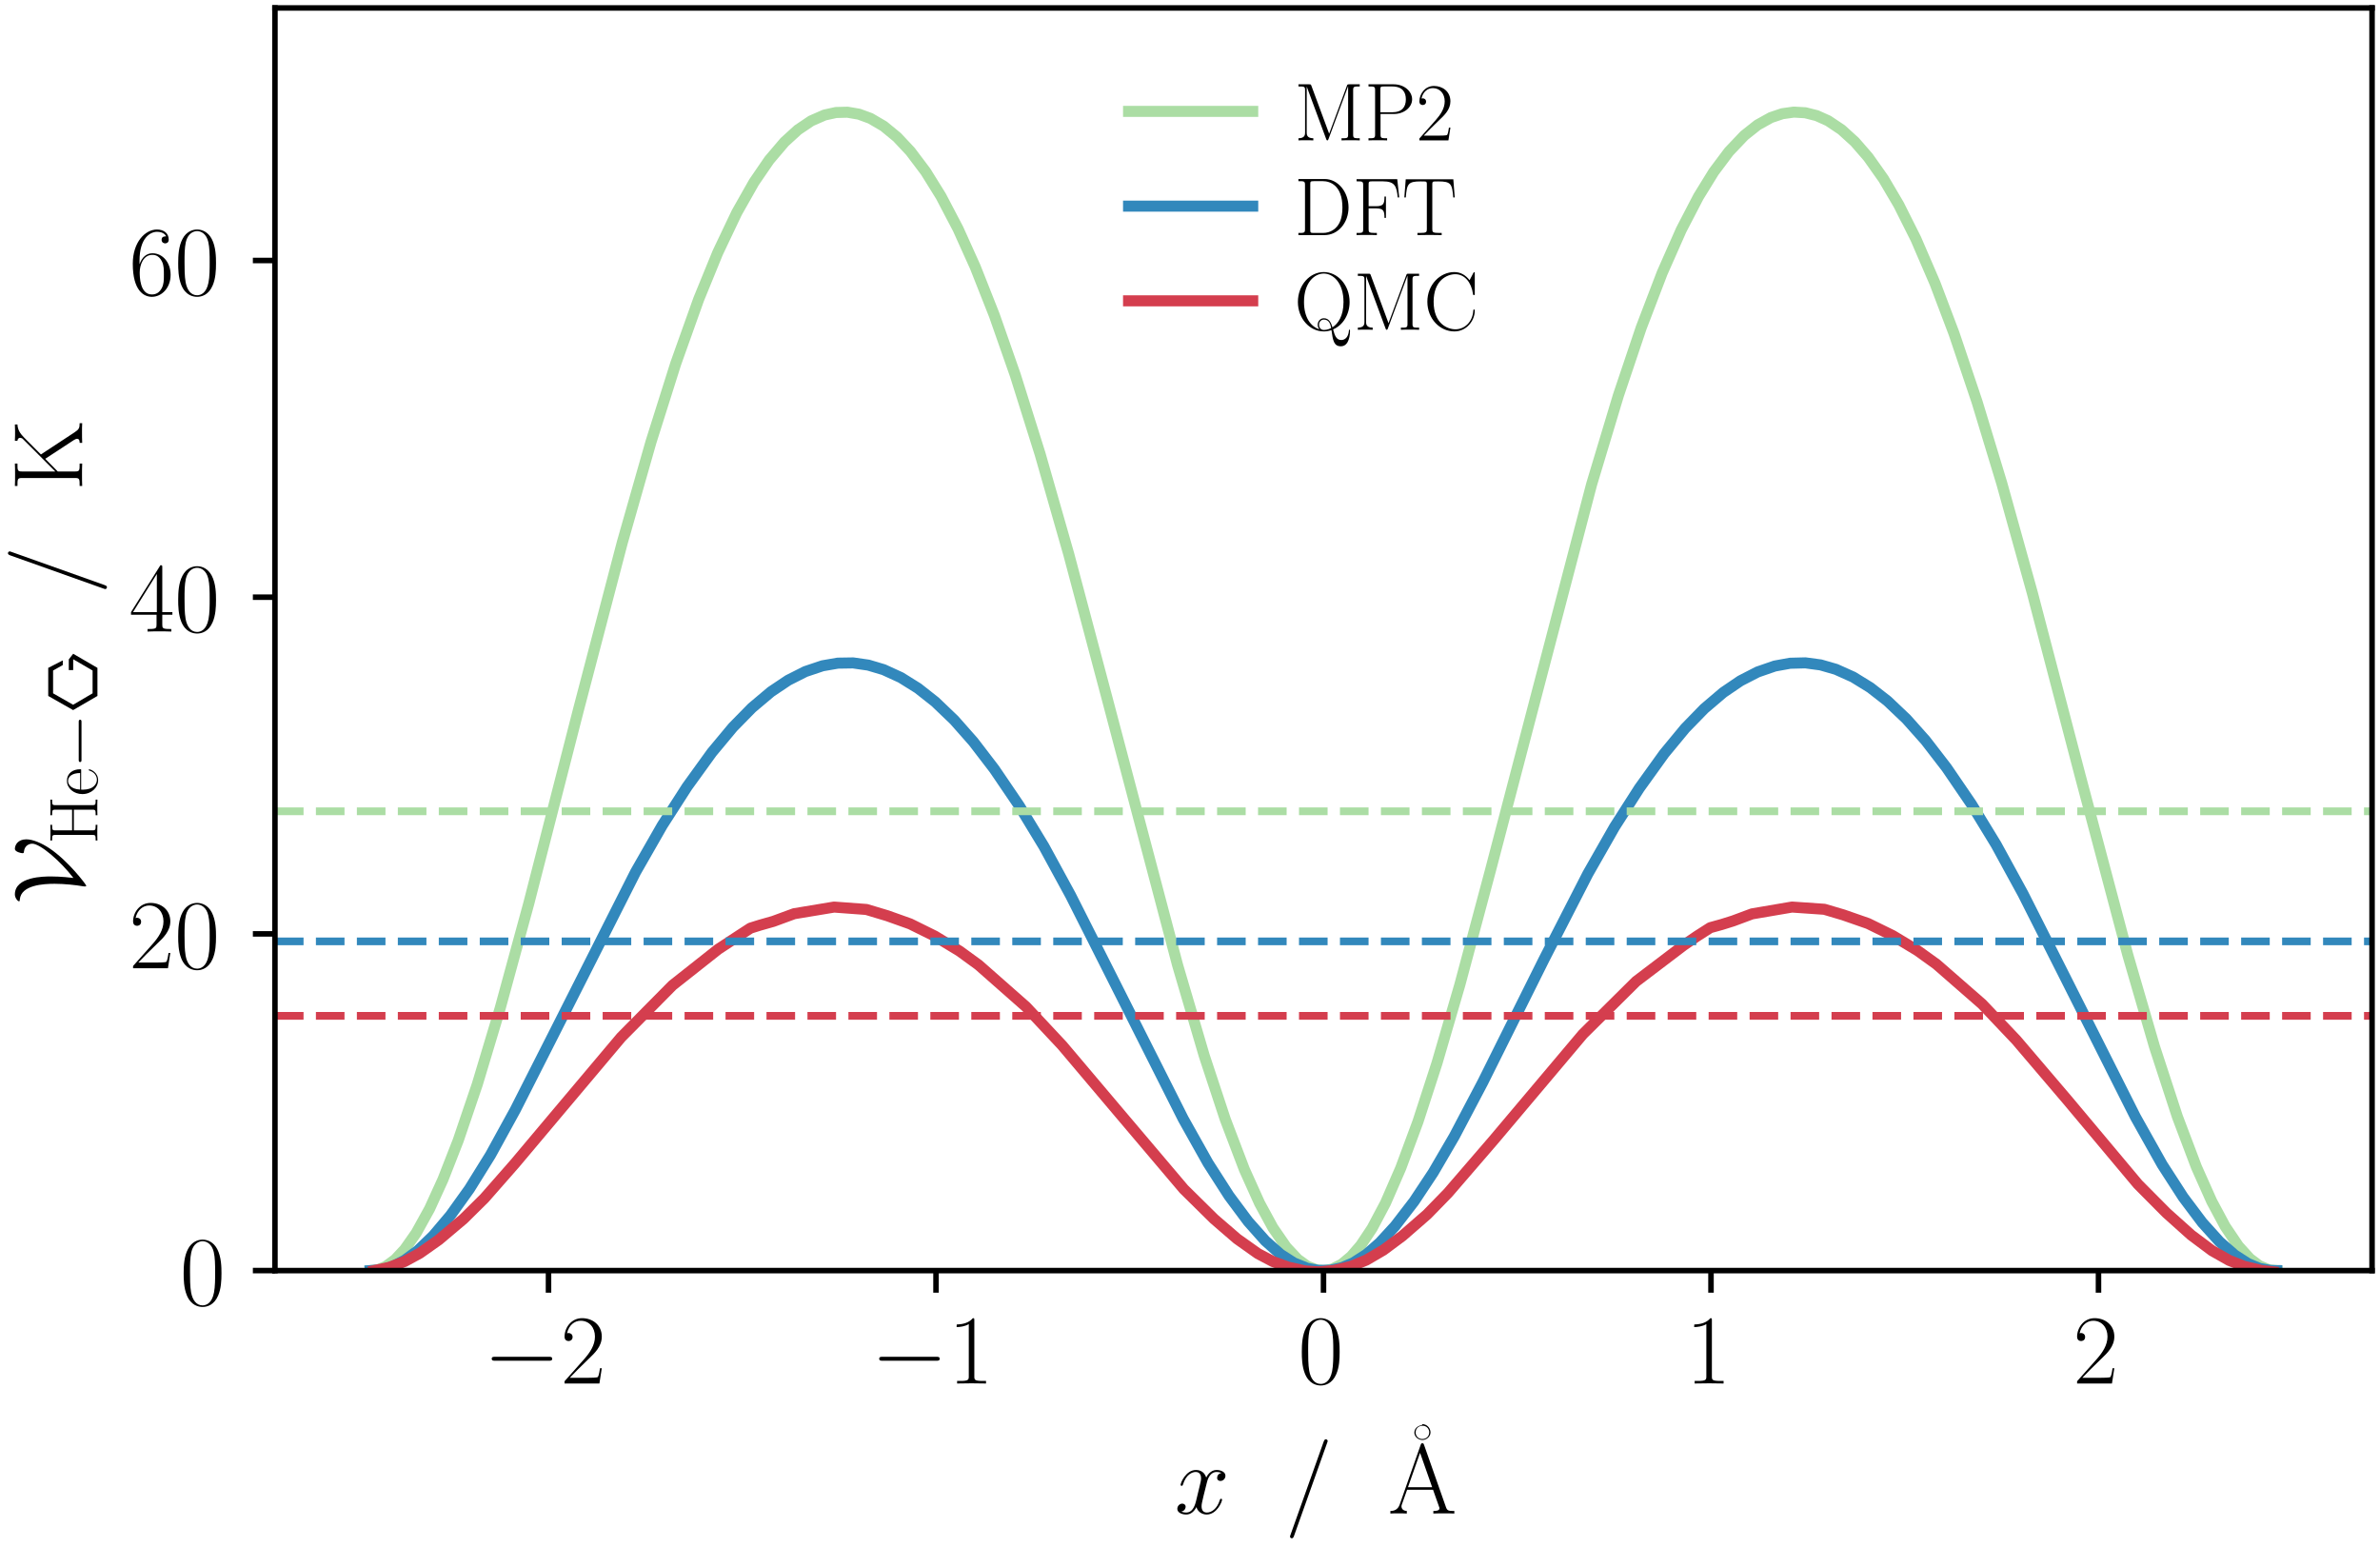
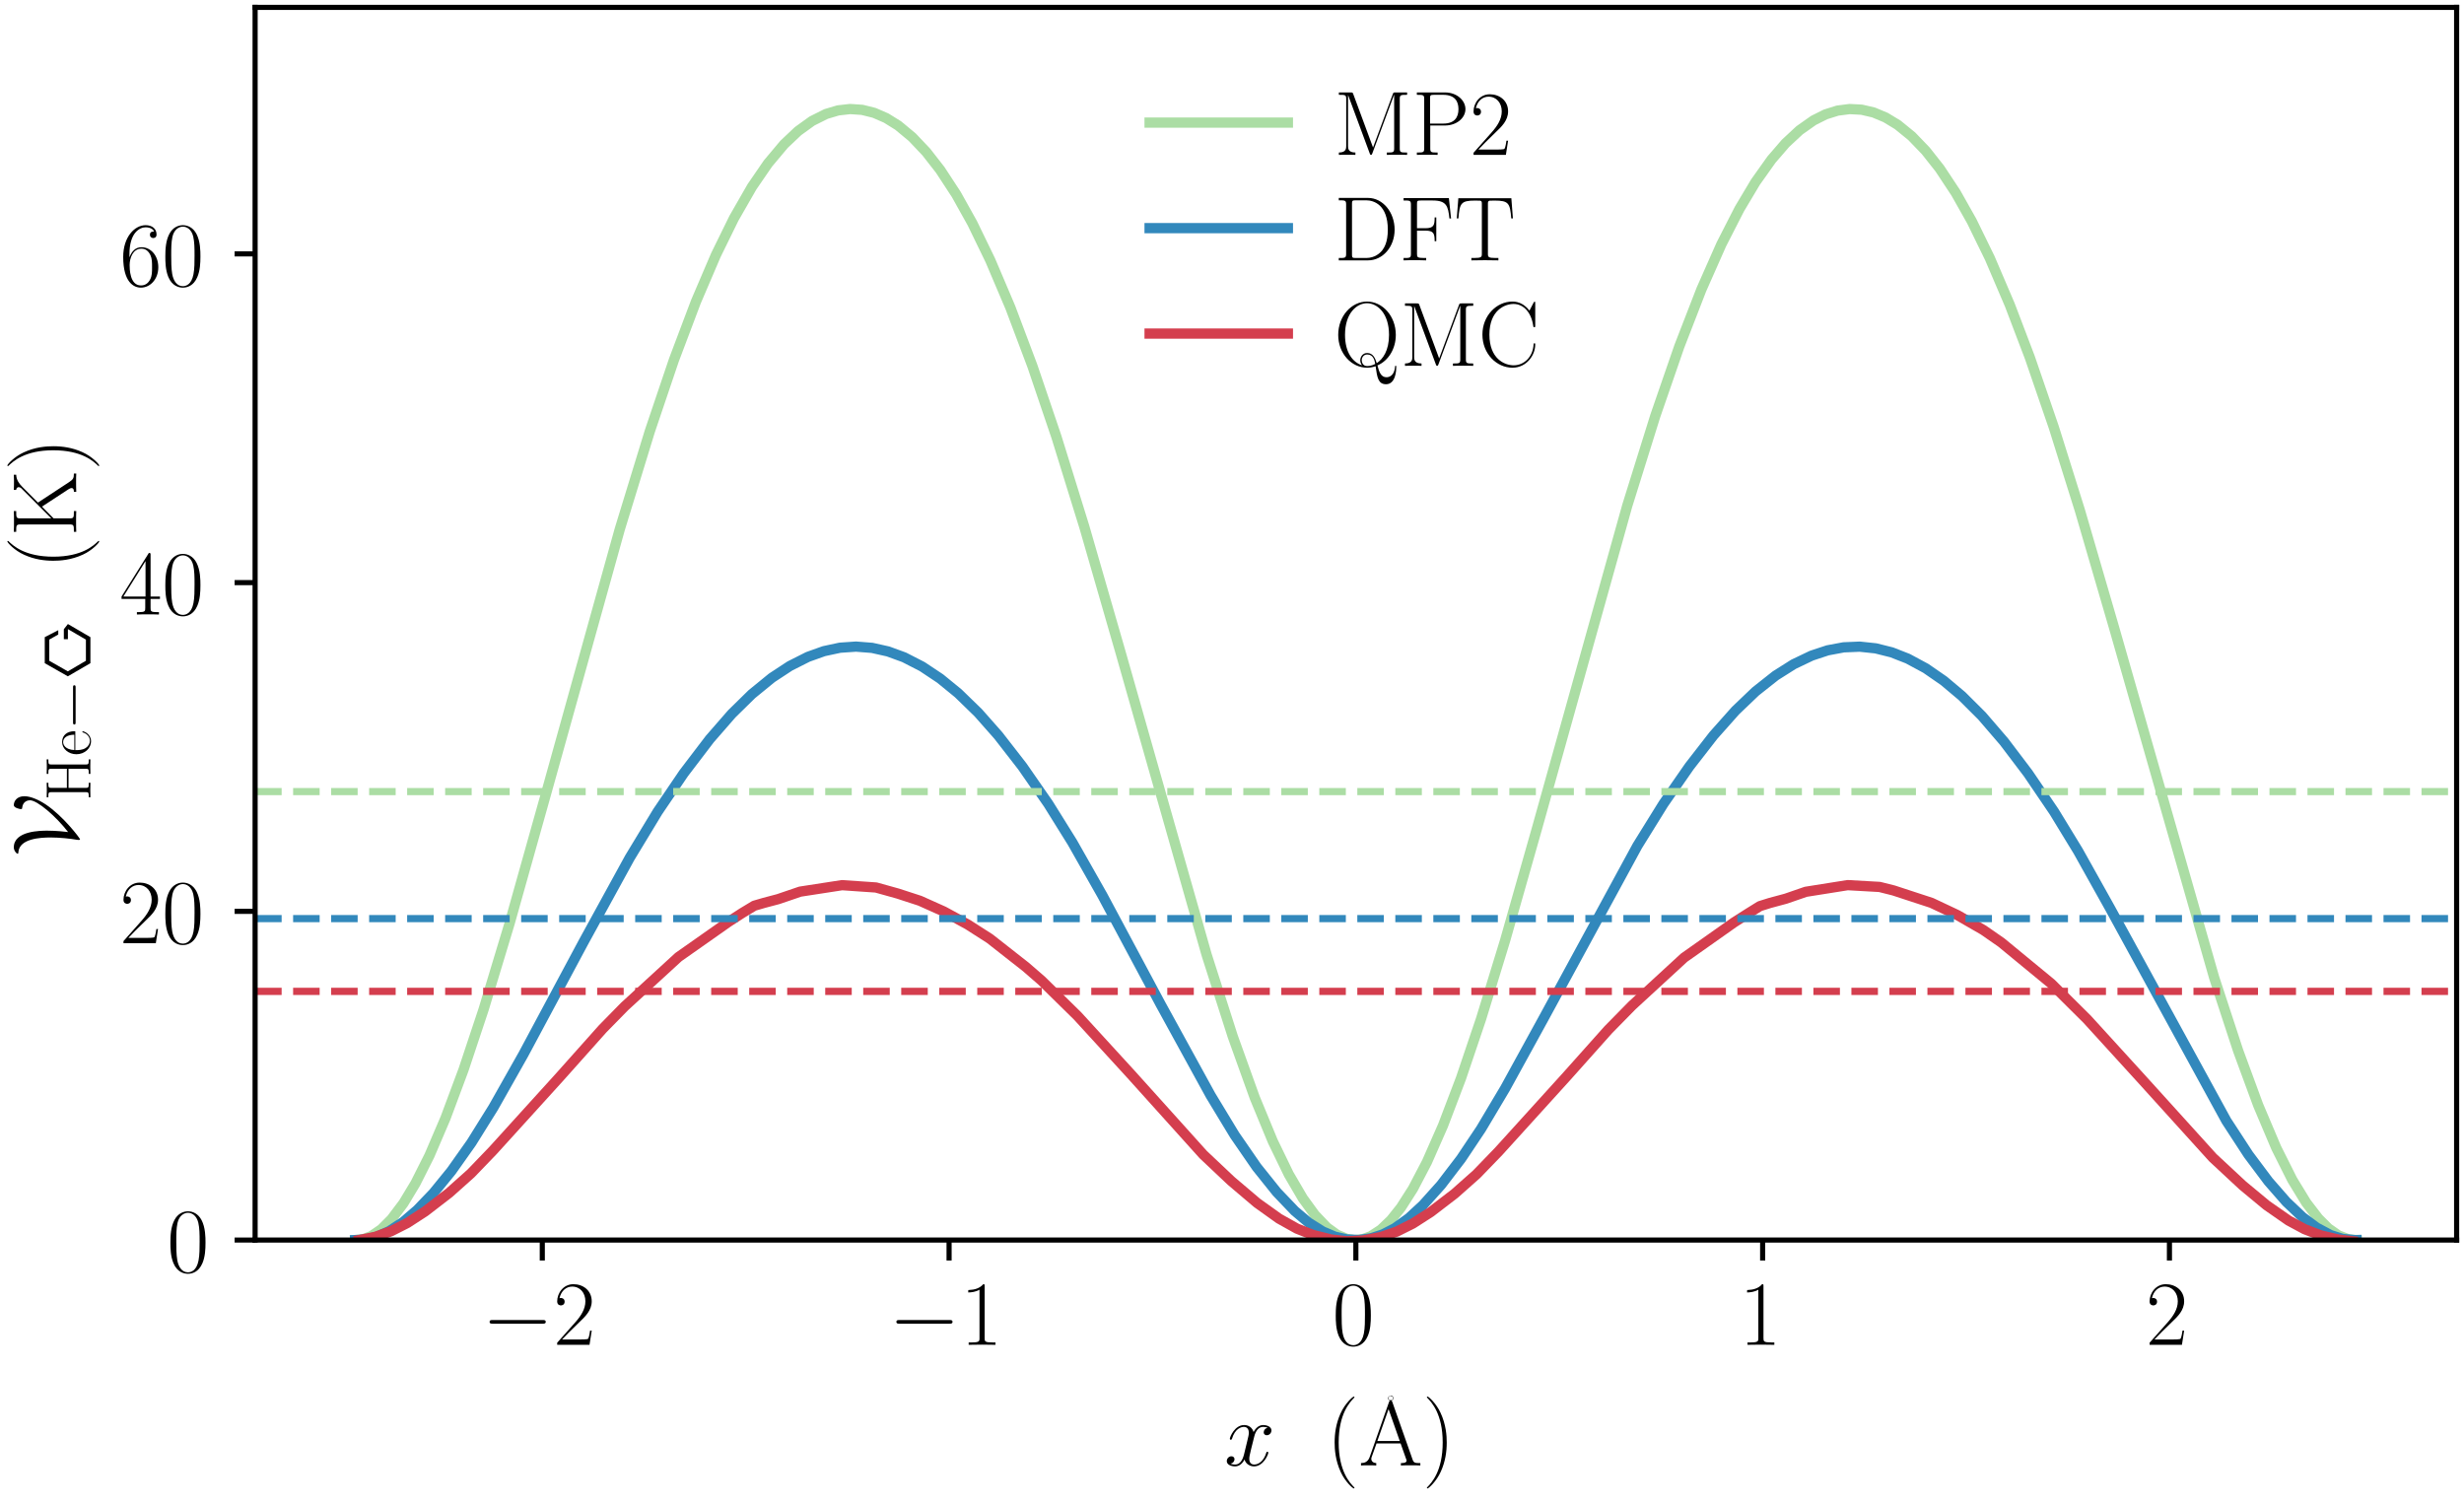
- <svg xmlns="http://www.w3.org/2000/svg" xmlns:xlink="http://www.w3.org/1999/xlink" height="140.044pt" version="1.1" viewBox="0 0 215.559 140.044" width="215.559pt">
+ <svg xmlns="http://www.w3.org/2000/svg" xmlns:xlink="http://www.w3.org/1999/xlink" height="146.908pt" version="1.1" viewBox="0 0 240.52 146.908" width="240.52pt">
  <defs>
    <style type="text/css">*{stroke-linecap:butt;stroke-linejoin:round;}</style>
  </defs>
  <g id="figure_1">
    <g id="patch_1">
-       <path d="M 0 140.044  L 215.559 140.044  L 215.559 0  L 0 0  z " style="fill:none;" />
+       <path d="M 0 146.908  L 240.52 146.908  L 240.52 0  L 0 0  z " style="fill:none;" />
    </g>
    <g id="axes_1">
      <g id="patch_2">
-         <path d="M 24.902 115.079  L 214.839 115.079  L 214.839 0.72  L 24.902 0.72  z " style="fill:none;" />
+         <path d="M 24.902 121.046  L 239.8 121.046  L 239.8 0.72  L 24.902 0.72  z " style="fill:none;" />
      </g>
      <g id="matplotlib.axis_1">
        <g id="xtick_1">
          <g id="line2d_1">
            <defs>
-               <path d="M 0 0  L 0 2  " id="mc1e1f0e7eb" style="stroke:#000000;stroke-width:0.5;" />
-             </defs>
-             <g>
-               <use style="stroke:#000000;stroke-width:0.5;" x="49.679" xlink:href="#mc1e1f0e7eb" y="115.079" />
+               <path d="M 0 0  L 0 2  " id="m99d2ed415c" style="stroke:#000000;stroke-width:0.5;" />
+             </defs>
+             <g>
+               <use style="stroke:#000000;stroke-width:0.5;" x="52.935" xlink:href="#m99d2ed415c" y="121.046" />
            </g>
          </g>
          <g id="text_1">
-             <g transform="translate(43.79168 125.3054)scale(0.09 -0.09)">
+             <g transform="translate(47.04785 131.2731)scale(0.09 -0.09)">
              <defs>
                <path d="M 65.906 23  C 67.594 23 69.406 23 69.406 25  C 69.406 27 67.594 27 65.906 27  L 11.797 27  C 10.094 27 8.297 27 8.297 25  C 8.297 23 10.094 23 11.797 23  z " id="CMSY10-0" />
                <path d="M 41.703 15.469  L 39.906 15.469  C 38.906 8.391 38.094 7.188 37.703 6.594  C 37.203 5.797 30 5.797 28.594 5.797  L 9.406 5.797  C 13 9.688 20 16.766 28.5 24.938  C 34.594 30.719 41.703 37.5 41.703 47.391  C 41.703 59.188 32.297 66 21.797 66  C 10.797 66 4.094 56.297 4.094 47.297  C 4.094 43.391 7 42.891 8.203 42.891  C 9.203 42.891 12.203 43.484 12.203 46.984  C 12.203 50.094 9.594 51 8.203 51  C 7.594 51 7 50.891 6.594 50.688  C 8.5 59.188 14.297 63.391 20.406 63.391  C 29.094 63.391 34.797 56.5 34.797 47.391  C 34.797 38.703 29.703 31.219 24 24.734  L 4.094 2.297  L 4.094 0  L 39.297 0  z " id="CMR17-50" />
              </defs>
              <use transform="scale(0.996264)" xlink:href="#CMSY10-0" />
              <use transform="translate(77.48747 0)scale(0.996264)" xlink:href="#CMR17-50" />
            </g>
          </g>
        </g>
        <g id="xtick_2">
          <g id="line2d_2">
            <g>
-               <use style="stroke:#000000;stroke-width:0.5;" x="84.775" xlink:href="#mc1e1f0e7eb" y="115.079" />
+               <use style="stroke:#000000;stroke-width:0.5;" x="92.643" xlink:href="#m99d2ed415c" y="121.046" />
            </g>
          </g>
          <g id="text_2">
-             <g transform="translate(78.88732 125.3054)scale(0.09 -0.09)">
+             <g transform="translate(86.75564 131.2731)scale(0.09 -0.09)">
              <defs>
                <path d="M 26.594 63.797  C 26.594 65.891 26.5 66 25.094 66  C 21.203 61.359 15.297 59.891 9.703 59.688  C 9.406 59.688 8.906 59.688 8.797 59.5  C 8.703 59.297 8.703 59.094 8.703 57  C 11.797 57 17 57.594 21 59.984  L 21 7.297  C 21 3.797 20.797 2.594 12.203 2.594  L 9.203 2.594  L 9.203 0  C 14 0.094 19 0.188 23.797 0.188  C 28.594 0.188 33.594 0.094 38.406 0  L 38.406 2.594  L 35.406 2.594  C 26.797 2.594 26.594 3.688 26.594 7.297  z " id="CMR17-49" />
              </defs>
              <use transform="scale(0.996264)" xlink:href="#CMSY10-0" />
              <use transform="translate(77.48747 0)scale(0.996264)" xlink:href="#CMR17-49" />
            </g>
          </g>
        </g>
        <g id="xtick_3">
          <g id="line2d_3">
            <g>
-               <use style="stroke:#000000;stroke-width:0.5;" x="119.871" xlink:href="#mc1e1f0e7eb" y="115.079" />
+               <use style="stroke:#000000;stroke-width:0.5;" x="132.351" xlink:href="#m99d2ed415c" y="121.046" />
            </g>
          </g>
          <g id="text_3">
-             <g transform="translate(117.5667 125.3054)scale(0.09 -0.09)">
+             <g transform="translate(130.0472 131.2731)scale(0.09 -0.09)">
              <defs>
                <path d="M 42 31.844  C 42 37.969 41.906 48.422 37.703 56.453  C 34 63.484 28.094 66 22.906 66  C 18.094 66 12 63.781 8.203 56.562  C 4.203 49.016 3.797 39.672 3.797 31.844  C 3.797 26.109 3.906 17.375 7 9.734  C 11.297 -0.609 19 -2 22.906 -2  C 27.5 -2 34.5 -0.109 38.594 9.438  C 41.594 16.375 42 24.5 42 31.844  z M 22.906 -0.406  C 16.5 -0.406 12.703 5.125 11.297 12.75  C 10.203 18.688 10.203 27.328 10.203 32.953  C 10.203 40.688 10.203 47.109 11.5 53.234  C 13.406 61.781 19 64.391 22.906 64.391  C 27 64.391 32.297 61.672 34.203 53.438  C 35.5 47.719 35.594 40.984 35.594 32.953  C 35.594 26.422 35.594 18.375 34.406 12.453  C 32.297 1.5 26.406 -0.406 22.906 -0.406  z " id="CMR17-48" />
              </defs>
              <use transform="scale(0.996264)" xlink:href="#CMR17-48" />
            </g>
          </g>
        </g>
        <g id="xtick_4">
          <g id="line2d_4">
            <g>
-               <use style="stroke:#000000;stroke-width:0.5;" x="154.966" xlink:href="#mc1e1f0e7eb" y="115.079" />
+               <use style="stroke:#000000;stroke-width:0.5;" x="172.059" xlink:href="#m99d2ed415c" y="121.046" />
            </g>
          </g>
          <g id="text_4">
-             <g transform="translate(152.6624 125.3054)scale(0.09 -0.09)">
+             <g transform="translate(169.755 131.2731)scale(0.09 -0.09)">
              <use transform="scale(0.996264)" xlink:href="#CMR17-49" />
            </g>
          </g>
        </g>
        <g id="xtick_5">
          <g id="line2d_5">
            <g>
-               <use style="stroke:#000000;stroke-width:0.5;" x="190.062" xlink:href="#mc1e1f0e7eb" y="115.079" />
+               <use style="stroke:#000000;stroke-width:0.5;" x="211.767" xlink:href="#m99d2ed415c" y="121.046" />
            </g>
          </g>
          <g id="text_5">
-             <g transform="translate(187.758 125.3054)scale(0.09 -0.09)">
+             <g transform="translate(209.4628 131.2731)scale(0.09 -0.09)">
              <use transform="scale(0.996264)" xlink:href="#CMR17-50" />
            </g>
          </g>
        </g>
        <g id="text_6">
-           <g transform="translate(106.3803 137.0822)scale(0.09 -0.09)">
+           <g transform="translate(119.5007 143.0498)scale(0.09 -0.09)">
            <defs>
              <path d="M 47.406 41  C 44.203 40.391 43 37.984 43 36.094  C 43 33.688 44.906 32.891 46.297 32.891  C 49.297 32.891 51.406 35.484 51.406 38.188  C 51.406 42.094 46.594 44 42.406 44  C 36.297 44 32.906 38.297 32 36.391  C 29.703 43.594 23.5 44 21.703 44  C 11.5 44 6.094 31.141 6.094 28.891  C 6.094 28.484 6.5 27.969 7.203 27.969  C 8 27.969 8.203 28.578 8.406 28.984  C 11.797 40.188 18.5 41.984 21.406 41.984  C 25.906 41.984 26.797 38.094 26.797 35.688  C 26.797 33.484 26.203 31.141 25 26.219  L 21.594 12.156  C 20.094 6.094 17.203 1 11.906 1  C 11.406 1 8.906 1 6.797 1.969  C 10.406 2.594 11.203 5.594 11.203 6.797  C 11.203 8.797 9.703 10 7.797 10  C 5.406 10 2.797 7.891 2.797 4.688  C 2.797 0.891 7.5 -1 11.797 -1  C 16.594 -1 20 2.391 22.094 6.484  C 23.703 1 28.703 -1 32.406 -1  C 42.594 -1 48 11.734 48 14  C 48 14.516 47.594 14.922 47 14.922  C 46.094 14.922 46 14.406 45.703 13.594  C 43 4.688 37.203 1 32.703 1  C 29.203 1 27.297 3.188 27.297 7.297  C 27.297 9.484 27.703 11.125 29.297 17.906  L 32.797 31.859  C 34.297 37.891 37.703 41.984 42.297 41.984  C 42.5 41.984 45.297 41.984 47.406 41  z " id="CMMI12-120" />
-               <path d="M 42.906 71.297  C 42.906 71.391 43.5 72.891 43.5 73.094  C 43.5 74.297 42.5 75 41.703 75  C 41.203 75 40.297 75 39.5 72.797  L 6 -21.312  C 6 -21.406 5.406 -22.906 5.406 -23.109  C 5.406 -24.312 6.406 -25 7.203 -25  C 7.797 -25 8.703 -24.906 9.406 -22.812  z " id="CMMI12-61" />
+               <path d="M 30.594 -24.406  C 30.594 -24.312 30.594 -24.109 30.297 -23.812  C 25.703 -19.109 13.406 -6.297 13.406 24.938  C 13.406 56.172 25.5 68.875 30.406 73.891  C 30.406 73.984 30.594 74.188 30.594 74.484  C 30.594 74.797 30.297 75 29.906 75  C 28.797 75 20.297 67.578 15.406 56.562  C 10.406 45.453 9 34.656 9 25.047  C 9 17.828 9.703 5.625 15.703 -7.297  C 20.5 -17.703 28.703 -25 29.906 -25  C 30.406 -25 30.594 -24.812 30.594 -24.406  z " id="CMR17-40" />
              <path d="M 32.594 64  C 29 63.328 25.406 60.875 25.406 56.453  L 25.406 55.781  C 25.906 51.922 29.5 49 33.594 49  C 37.703 49 41.703 52.484 41.703 56.547  L 41.703 57.297  C 41.203 61.891 37.594 65 33.5 65  C 33.203 64.094 32.906 64 32.594 64  z M 26.703 55.781  L 26.703 56.453  C 26.703 61 30 63.391 33.703 63.391  C 37.406 63.391 39.906 60.891 40.406 57.5  L 40.406 56.797  C 40.406 52.391 37.094 50 33.406 50  C 29.703 50 27.203 52.5 26.703 55.891  z " id="Computer_Modern_Roman-6" />
              <path d="M 36.297 69.391  C 35.797 70.688 35.594 71 34.594 71  C 33.594 71 33.406 70.688 32.906 69.391  L 11.703 9.062  C 9.797 3.688 5.797 2.594 2.297 2.594  L 2.297 0  C 4.094 0.188 8.094 0.188 10 0.188  C 12.5 0.188 16.5 0.188 18.906 0  L 18.906 2.594  C 14.203 2.797 13.5 5.969 13.5 7.172  C 13.5 8.062 13.703 8.562 13.906 9.156  L 19.203 24  L 45.406 24  L 51.406 7.078  C 51.906 5.875 51.906 5.672 51.906 5.281  C 51.906 2.594 47.594 2.594 45.703 2.594  L 45.703 0  C 48.594 0.188 53.797 0.188 56.906 0.188  C 59.5 0.188 64.5 0.188 66.906 0  L 66.906 2.594  C 61.594 2.594 59.797 2.594 58.5 6.281  z M 32.297 61.312  L 44.5 26.594  L 20.094 26.594  z " id="CMR17-65" />
+               <path d="M 26.297 24.938  C 26.297 32.141 25.594 44.359 19.594 57.266  C 14.797 67.688 6.594 75 5.406 75  C 5.094 75 4.703 74.891 4.703 74.391  C 4.703 74.188 4.797 74.094 4.906 73.891  C 9.703 68.875 21.906 56.172 21.906 25.047  C 21.906 -6.188 9.797 -18.906 4.906 -23.906  C 4.797 -24.109 4.703 -24.203 4.703 -24.406  C 4.703 -24.906 5.094 -25 5.406 -25  C 6.5 -25 15 -17.609 19.906 -6.594  C 24.906 4.516 26.297 15.328 26.297 24.938  z " id="CMR17-41" />
            </defs>
            <use transform="scale(0.996264)" xlink:href="#CMMI12-120" />
-             <use transform="translate(110.7821 0)scale(0.996264)" xlink:href="#CMMI12-61" />
-             <use transform="translate(216.0207 25.19229)scale(0.996264)" xlink:href="#Computer_Modern_Roman-6" />
-             <use transform="translate(214.905 0)scale(0.996264)" xlink:href="#CMR17-65" />
+             <use transform="translate(110.7821 0.003177)scale(0.996264)" xlink:href="#CMR17-40" />
+             <use transform="translate(168.6245 52.70306)scale(0.356961)" xlink:href="#Computer_Modern_Roman-6" />
+             <use transform="translate(146.0628 0)scale(0.996264)" xlink:href="#CMR17-65" />
+             <use transform="translate(215.1353 0.003177)scale(0.996264)" xlink:href="#CMR17-41" />
          </g>
        </g>
      </g>
      <g id="matplotlib.axis_2">
        <g id="ytick_1">
          <g id="line2d_6">
            <defs>
-               <path d="M 0 0  L -2 0  " id="m1a7c55fd41" style="stroke:#000000;stroke-width:0.5;" />
-             </defs>
-             <g>
-               <use style="stroke:#000000;stroke-width:0.5;" x="24.902" xlink:href="#m1a7c55fd41" y="115.079" />
+               <path d="M 0 0  L -2 0  " id="ma0a6aedf31" style="stroke:#000000;stroke-width:0.5;" />
+             </defs>
+             <g>
+               <use style="stroke:#000000;stroke-width:0.5;" x="24.902" xlink:href="#ma0a6aedf31" y="121.046" />
            </g>
          </g>
          <g id="text_7">
-             <g transform="translate(16.29407 118.1921)scale(0.09 -0.09)">
+             <g transform="translate(16.29407 124.1597)scale(0.09 -0.09)">
              <use transform="scale(0.996264)" xlink:href="#CMR17-48" />
            </g>
          </g>
        </g>
        <g id="ytick_2">
          <g id="line2d_7">
            <g>
-               <use style="stroke:#000000;stroke-width:0.5;" x="24.902" xlink:href="#m1a7c55fd41" y="84.583" />
+               <use style="stroke:#000000;stroke-width:0.5;" x="24.902" xlink:href="#ma0a6aedf31" y="88.959" />
            </g>
          </g>
          <g id="text_8">
-             <g transform="translate(11.68638 87.69642)scale(0.09 -0.09)">
+             <g transform="translate(11.68638 92.07269)scale(0.09 -0.09)">
              <use transform="scale(0.996264)" xlink:href="#CMR17-50" />
              <use transform="translate(45.69048 0)scale(0.996264)" xlink:href="#CMR17-48" />
            </g>
          </g>
        </g>
        <g id="ytick_3">
          <g id="line2d_8">
            <g>
-               <use style="stroke:#000000;stroke-width:0.5;" x="24.902" xlink:href="#m1a7c55fd41" y="54.087" />
+               <use style="stroke:#000000;stroke-width:0.5;" x="24.902" xlink:href="#ma0a6aedf31" y="56.872" />
            </g>
          </g>
          <g id="text_9">
-             <g transform="translate(11.68638 57.20075)scale(0.09 -0.09)">
+             <g transform="translate(11.68638 59.98565)scale(0.09 -0.09)">
              <defs>
                <path d="M 33.594 64.797  C 33.594 66.891 33.5 67 31.703 67  L 2 19.594  L 2 17  L 27.797 17  L 27.797 7.188  C 27.797 3.594 27.594 2.594 20.594 2.594  L 18.703 2.594  L 18.703 0  C 21.906 0.188 27.297 0.188 30.703 0.188  C 34.094 0.188 39.5 0.188 42.703 0  L 42.703 2.594  L 40.797 2.594  C 33.797 2.594 33.594 3.594 33.594 7.188  L 33.594 17  L 43.797 17  L 43.797 19.594  L 33.594 19.594  z M 28.094 58.172  L 28.094 19.594  L 4 19.594  z " id="CMR17-52" />
              </defs>
              <use transform="scale(0.996264)" xlink:href="#CMR17-52" />
              <use transform="translate(45.69048 0)scale(0.996264)" xlink:href="#CMR17-48" />
            </g>
          </g>
        </g>
        <g id="ytick_4">
          <g id="line2d_9">
            <g>
-               <use style="stroke:#000000;stroke-width:0.5;" x="24.902" xlink:href="#m1a7c55fd41" y="23.592" />
+               <use style="stroke:#000000;stroke-width:0.5;" x="24.902" xlink:href="#ma0a6aedf31" y="24.785" />
            </g>
          </g>
          <g id="text_10">
-             <g transform="translate(11.68638 26.70508)scale(0.09 -0.09)">
+             <g transform="translate(11.68638 27.89861)scale(0.09 -0.09)">
              <defs>
                <path d="M 10.594 34.344  C 10.594 58 21.797 63.688 28.297 63.688  C 30.406 63.688 35.5 63.266 37.5 59.094  C 35.906 59.094 32.906 59.094 32.906 55.594  C 32.906 52.891 35.094 52 36.5 52  C 37.406 52 40.094 52.391 40.094 55.797  C 40.094 62.297 35.094 66 28.203 66  C 16.297 66 3.797 53.297 3.797 31.422  C 3.797 4.016 15.094 -2 23.094 -2  C 32.797 -2 42 6.734 42 20.234  C 42 32.828 33.906 42 23.703 42  C 17.594 42 13.094 37.969 10.594 30.922  z M 23.094 0.391  C 10.797 0.391 10.797 18.938 10.797 22.656  C 10.797 29.906 14.203 40.391 23.5 40.391  C 25.203 40.391 30.094 40.391 33.406 33.438  C 35.203 29.516 35.203 25.375 35.203 20.344  C 35.203 14.906 35.203 10.875 33.094 6.844  C 30.906 2.703 27.703 0.391 23.094 0.391  z " id="CMR17-54" />
              </defs>
              <use transform="scale(0.996264)" xlink:href="#CMR17-54" />
              <use transform="translate(45.69048 0)scale(0.996264)" xlink:href="#CMR17-48" />
            </g>
          </g>
        </g>
        <g id="text_11">
-           <g transform="translate(7.444782 81.93696)rotate(-90)scale(0.09 -0.09)">
+           <g transform="translate(7.444782 83.64086)rotate(-90)scale(0.09 -0.09)">
            <defs>
              <path d="M 27 8.875  C 28.5 21.047 28.5 29.953 28.5 31.438  C 28.5 38.453 28.5 68 10.297 68  C 6.906 68 3.406 65.188 3.406 63.797  C 3.406 63.094 3.906 63.094 5.297 63  C 19.906 61.703 21.094 39.047 21.094 27.875  C 21.094 17.875 19.797 6 18.594 -0.625  C 18.406 -1.812 18.406 -2 18.406 -2.406  C 18.406 -2.906 18.406 -4.109 19.094 -4.109  C 20.203 -4.109 44.406 14.219 57.094 33.312  C 62.203 41.031 66 49.828 66 56.469  C 66 64.891 60.406 68 56.297 68  C 53.406 68 52 61.703 52 60.422  C 52 58.938 52.5 58.938 53.703 58.844  C 60.406 58.047 61.594 52.797 61.594 50.422  C 61.594 42.422 44.203 22.141 27 8.875  z " id="CMSY10-86" />
              <path d="M 56.094 60.906  C 56.094 65.391 57.203 65.391 64.094 65.391  L 64.094 68  C 61.203 67.797 55.906 67.797 52.797 67.797  C 49.703 67.797 44.406 67.797 41.5 68  L 41.5 65.391  C 48.406 65.391 49.5 65.391 49.5 60.906  L 49.5 36.594  L 19.703 36.594  L 19.703 60.906  C 19.703 65.391 20.797 65.391 27.703 65.391  L 27.703 68  C 24.797 67.797 19.5 67.797 16.406 67.797  C 13.297 67.797 8 67.797 5.094 68  L 5.094 65.391  C 12 65.391 13.094 65.391 13.094 60.906  L 13.094 7.062  C 13.094 2.594 12 2.594 5.094 2.594  L 5.094 0  C 8 0.188 13.297 0.188 16.406 0.188  C 19.5 0.188 24.797 0.188 27.703 0  L 27.703 2.594  C 20.797 2.594 19.703 2.594 19.703 7.062  L 19.703 34  L 49.5 34  L 49.5 7.062  C 49.5 2.594 48.406 2.594 41.5 2.594  L 41.5 0  C 44.406 0.188 49.703 0.188 52.797 0.188  C 55.906 0.188 61.203 0.188 64.094 0  L 64.094 2.594  C 57.203 2.594 56.094 2.594 56.094 7.062  z " id="CMR17-72" />
              <path d="M 38.094 23.484  C 38.5 23.891 38.5 24.094 38.5 25.094  C 38.5 35.172 33.094 44 21.703 44  C 11.094 44 2.703 33.984 2.703 21.781  C 2.703 8.656 12.203 -1 22.797 -1  C 34 -1 38.406 9.672 38.406 11.797  C 38.406 12.5 37.797 12.5 37.594 12.5  C 36.906 12.5 36.797 12.297 36.406 11.078  C 34.203 4.219 28.703 0.797 23.5 0.797  C 19.203 0.797 14.906 3.219 12.203 7.656  C 9.094 12.797 9.094 18.75 9.094 23.484  z M 9.203 25  C 9.906 39.234 17.594 42.391 21.594 42.391  C 28.406 42.391 33 36.062 33.094 25  z " id="CMR17-101" />
              <path d="M 63.203 41.328  L 63.203 35  L 78.906 35  L 62.594 7  L 29.703 7  L 13.203 35.094  L 29.703 64  L 62.594 64  L 70.5 50  L 77.203 50  L 66.406 71  L 25.906 71  L 5.5 35.094  L 25.906 0  L 66.406 0  L 86.797 35  L 78.703 41.328  z " id="SVRsymbols-115" />
              <path d="M 36.906 41.703  L 54.203 58.922  C 57.797 62.406 61.594 65.188 67.203 65.391  L 67.203 68  C 65.203 67.891 62.703 67.797 60.703 67.797  C 58 67.797 53.297 67.797 50.703 68  L 50.703 65.391  C 53.297 65.188 53.703 63.391 53.703 62.703  C 53.703 62 53.297 60.906 52.906 60.312  L 19.703 27.172  L 19.703 60.906  C 19.703 65.391 20.797 65.391 27.703 65.391  L 27.703 68  C 24.797 67.797 19.5 67.797 16.406 67.797  C 13.297 67.797 8 67.797 5.094 68  L 5.094 65.391  C 12 65.391 13.094 65.391 13.094 60.906  L 13.094 7.078  C 13.094 2.594 12 2.594 5.094 2.594  L 5.094 0  C 8 0.188 13.297 0.188 16.406 0.188  C 19.5 0.188 24.797 0.188 27.703 0  L 27.703 2.594  C 20.797 2.594 19.703 2.594 19.703 7.078  L 19.703 24.688  L 32.5 37.328  L 51.406 8.469  C 52 7.469 52.703 6.172 52.703 5.188  C 52.703 2.594 49.906 2.594 48.594 2.594  L 48.594 0  C 51.797 0.188 56.406 0.188 59.703 0.188  C 62.094 0.188 66.203 0.188 68.5 0  L 68.5 2.594  C 63.703 2.594 62.203 3.188 59.203 7.766  z " id="CMR17-75" />
            </defs>
            <use transform="scale(0.996264)" xlink:href="#CMSY10-86" />
            <use transform="translate(61.04931 -15.33784)scale(0.697382)" xlink:href="#CMR17-72" />
            <use transform="translate(109.3998 -15.33784)scale(0.697382)" xlink:href="#CMR17-101" />
            <use transform="translate(137.7396 -15.33784)scale(0.697382)" xlink:href="#CMSY10-0" />
            <use transform="translate(191.9806 -15.33784)scale(0.697382)" xlink:href="#SVRsymbols-115" />
-             <use transform="translate(312.1951 0)scale(0.996264)" xlink:href="#CMMI12-61" />
-             <use transform="translate(416.3181 0)scale(0.996264)" xlink:href="#CMR17-75" />
+             <use transform="translate(312.1951 0)scale(0.996264)" xlink:href="#CMR17-40" />
+             <use transform="translate(347.4759 0)scale(0.996264)" xlink:href="#CMR17-75" />
+             <use transform="translate(419.1507 0)scale(0.996264)" xlink:href="#CMR17-41" />
          </g>
        </g>
      </g>
      <g id="line2d_10">
-         <path clip-path="url(#p9a6d85db9e)" d="M 33.552 115.079  L 34.244 114.996  L 34.935 114.707  L 35.799 114.071  L 36.663 113.142  L 37.7 111.665  L 38.91 109.476  L 40.119 106.827  L 41.502 103.291  L 43.23 98.207  L 45.303 91.309  L 47.896 81.812  L 52.389 64.296  L 56.363 49.134  L 58.955 40.044  L 61.202 32.931  L 63.276 27.118  L 65.004 22.89  L 66.732 19.255  L 68.287 16.508  L 69.67 14.49  L 71.052 12.865  L 72.262 11.761  L 73.471 10.947  L 74.681 10.418  L 75.718 10.189  L 76.755 10.163  L 77.792 10.339  L 78.828 10.719  L 80.038 11.426  L 81.248 12.421  L 82.457 13.71  L 83.84 15.545  L 85.222 17.769  L 86.778 20.738  L 88.333 24.188  L 90.061 28.562  L 91.962 33.988  L 94.208 41.137  L 96.801 50.205  L 100.257 63.197  L 106.651 87.393  L 109.07 95.618  L 110.971 101.372  L 112.699 105.908  L 114.081 108.977  L 115.291 111.202  L 116.501 112.956  L 117.538 114.059  L 118.402 114.679  L 119.266 115.017  L 119.957 115.076  L 120.648 114.942  L 121.512 114.511  L 122.376 113.792  L 123.24 112.794  L 124.277 111.239  L 125.487 108.956  L 126.869 105.785  L 128.425 101.591  L 130.153 96.273  L 132.226 89.166  L 134.991 78.837  L 144.15 43.882  L 146.57 35.844  L 148.643 29.688  L 150.544 24.722  L 152.272 20.817  L 153.828 17.819  L 155.21 15.577  L 156.592 13.732  L 157.975 12.277  L 159.185 11.318  L 160.394 10.647  L 161.431 10.298  L 162.468 10.153  L 163.505 10.212  L 164.542 10.472  L 165.579 10.939  L 166.788 11.748  L 167.998 12.847  L 169.208 14.241  L 170.59 16.197  L 171.972 18.544  L 173.528 21.649  L 175.256 25.655  L 176.984 30.22  L 179.058 36.377  L 181.304 43.775  L 184.069 53.697  L 188.389 70.198  L 192.71 86.463  L 195.129 94.78  L 197.203 101.127  L 198.931 105.697  L 200.313 108.797  L 201.523 111.057  L 202.732 112.852  L 203.769 113.992  L 204.633 114.642  L 205.497 115.005  L 206.189 115.079  L 206.189 115.079  " style="fill:none;stroke:#abdda4;stroke-linecap:square;" />
+         <path clip-path="url(#p142d7c62b8)" d="M 34.689 121.046  L 35.471 120.959  L 36.253 120.656  L 37.231 119.986  L 38.209 119.009  L 39.382 117.455  L 40.555 115.511  L 41.924 112.79  L 43.488 109.138  L 45.247 104.42  L 47.203 98.543  L 49.744 90.136  L 53.264 77.611  L 60.498 51.661  L 63.431 42.096  L 65.777 35.157  L 67.928 29.458  L 69.883 24.888  L 71.642 21.303  L 73.402 18.236  L 74.966 15.956  L 76.53 14.092  L 77.899 12.797  L 79.268 11.81  L 80.636 11.126  L 81.809 10.777  L 82.983 10.643  L 84.156 10.722  L 85.329 11.014  L 86.502 11.523  L 87.675 12.253  L 89.044 13.388  L 90.412 14.832  L 91.781 16.588  L 93.345 18.98  L 94.909 21.783  L 96.669 25.413  L 98.624 30.014  L 100.775 35.724  L 103.121 42.64  L 105.858 51.471  L 109.378 63.668  L 117.785 93.205  L 120.327 101.151  L 122.477 107.135  L 124.237 111.397  L 125.801 114.626  L 127.17 116.968  L 128.343 118.581  L 129.516 119.808  L 130.494 120.519  L 131.471 120.935  L 132.253 121.047  L 133.035 120.957  L 133.817 120.667  L 134.795 120.03  L 135.773 119.097  L 136.75 117.874  L 137.923 116.039  L 139.292 113.423  L 140.856 109.869  L 142.616 105.246  L 144.571 99.46  L 146.917 91.808  L 150.046 80.803  L 158.844 49.355  L 161.581 40.594  L 163.927 33.805  L 166.078 28.26  L 168.033 23.842  L 169.793 20.399  L 171.357 17.777  L 172.921 15.575  L 174.29 13.99  L 175.658 12.717  L 177.027 11.752  L 178.2 11.165  L 179.373 10.797  L 180.546 10.646  L 181.72 10.707  L 182.893 10.981  L 184.066 11.472  L 185.239 12.183  L 186.608 13.296  L 187.976 14.718  L 189.345 16.452  L 190.909 18.818  L 192.473 21.595  L 194.233 25.197  L 196.188 29.77  L 198.143 34.907  L 200.489 41.739  L 203.031 49.842  L 206.355 61.243  L 216.131 95.422  L 218.477 102.578  L 220.432 107.888  L 222.192 112.042  L 223.756 115.164  L 225.125 117.406  L 226.298 118.931  L 227.275 119.903  L 228.253 120.587  L 229.231 120.969  L 230.013 121.046  L 230.013 121.046  " style="fill:none;stroke:#abdda4;stroke-linecap:square;" />
      </g>
      <g id="line2d_11">
-         <path clip-path="url(#p9a6d85db9e)" d="M 33.535 115.079  L 34.572 115.007  L 35.609 114.69  L 36.646 114.148  L 37.856 113.254  L 39.239 111.923  L 40.795 110.083  L 42.523 107.673  L 44.424 104.612  L 46.671 100.52  L 50.474 93.019  L 57.561 78.989  L 59.98 74.759  L 62.227 71.261  L 64.474 68.151  L 66.376 65.868  L 68.104 64.106  L 69.832 62.651  L 71.388 61.609  L 72.944 60.823  L 74.499 60.301  L 75.882 60.062  L 77.265 60.041  L 78.647 60.24  L 80.03 60.652  L 81.586 61.365  L 83.141 62.336  L 84.697 63.562  L 86.425 65.217  L 88.154 67.175  L 90.055 69.655  L 92.302 72.961  L 94.549 76.661  L 96.969 81.103  L 100.599 88.3  L 107.167 101.338  L 109.414 105.344  L 111.315 108.307  L 113.043 110.629  L 114.599 112.38  L 115.982 113.608  L 117.191 114.384  L 118.401 114.871  L 119.438 115.061  L 120.476 115.044  L 121.513 114.819  L 122.55 114.384  L 123.76 113.608  L 124.969 112.552  L 126.352 111.048  L 128.081 108.8  L 129.809 106.193  L 131.71 102.934  L 134.303 98.009  L 139.834 86.904  L 143.809 79.149  L 146.229 74.902  L 148.476 71.388  L 150.723 68.263  L 152.624 65.964  L 154.353 64.187  L 156.081 62.717  L 157.637 61.66  L 159.192 60.86  L 160.748 60.323  L 162.131 60.071  L 163.514 60.036  L 164.896 60.221  L 166.279 60.62  L 167.835 61.318  L 169.39 62.276  L 170.946 63.487  L 172.674 65.127  L 174.403 67.07  L 176.304 69.536  L 178.551 72.827  L 180.798 76.511  L 183.218 80.938  L 186.847 88.125  L 193.415 101.175  L 195.835 105.488  L 197.737 108.434  L 199.465 110.733  L 201.021 112.458  L 202.403 113.67  L 203.613 114.446  L 204.65 114.878  L 205.687 115.074  L 206.206 115.079  L 206.206 115.079  " style="fill:none;stroke:#3288bc;stroke-linecap:square;" />
+         <path clip-path="url(#p142d7c62b8)" d="M 34.67 121.046  L 35.648 121.002  L 36.821 120.71  L 37.994 120.178  L 39.363 119.278  L 40.732 118.106  L 42.297 116.474  L 44.057 114.314  L 46.012 111.552  L 48.163 108.102  L 51.097 102.908  L 56.963 91.952  L 61.461 83.749  L 64.199 79.227  L 66.741 75.482  L 69.284 72.145  L 71.435 69.677  L 73.39 67.759  L 75.346 66.163  L 77.106 65.007  L 78.866 64.12  L 80.43 63.562  L 81.995 63.226  L 83.559 63.118  L 85.124 63.241  L 86.688 63.591  L 88.253 64.162  L 90.013 65.064  L 91.773 66.235  L 93.533 67.672  L 95.488 69.573  L 97.444 71.788  L 99.791 74.809  L 102.333 78.473  L 104.68 82.241  L 107.613 87.416  L 113.284 98.019  L 118.173 106.929  L 120.52 110.803  L 122.671 113.921  L 124.627 116.364  L 126.387 118.207  L 127.755 119.357  L 129.124 120.217  L 130.298 120.712  L 131.471 120.985  L 132.644 121.04  L 133.818 120.876  L 134.991 120.492  L 136.164 119.886  L 137.533 118.898  L 138.902 117.635  L 140.662 115.672  L 142.618 113.115  L 144.573 110.189  L 146.92 106.246  L 150.636 99.479  L 159.827 82.572  L 162.369 78.473  L 164.911 74.809  L 167.258 71.788  L 169.409 69.369  L 171.365 67.499  L 173.32 65.952  L 175.08 64.84  L 176.84 63.999  L 178.405 63.482  L 179.969 63.189  L 181.534 63.123  L 183.098 63.289  L 184.663 63.681  L 186.227 64.293  L 187.987 65.241  L 189.747 66.457  L 191.507 67.937  L 193.463 69.886  L 195.614 72.386  L 197.961 75.482  L 200.503 79.227  L 202.85 83.073  L 205.979 88.673  L 217.321 109.402  L 219.472 112.701  L 221.428 115.314  L 223.188 117.327  L 224.752 118.807  L 226.121 119.827  L 227.49 120.559  L 228.663 120.932  L 229.837 121.052  L 230.032 121.046  L 230.032 121.046  " style="fill:none;stroke:#3288bc;stroke-linecap:square;" />
      </g>
      <g id="line2d_12">
-         <path clip-path="url(#p9a6d85db9e)" d="M 33.886 115.079  L 35.263 114.781  L 36.64 114.256  L 38.018 113.506  L 39.739 112.291  L 41.977 110.402  L 43.87 108.53  L 46.625 105.391  L 50.412 100.889  L 56.265 93.938  L 60.912 89.239  L 65.044 85.974  L 66.937 84.732  L 67.97 84.062  L 68.831 83.792  L 70.036 83.45  L 71.929 82.755  L 75.544 82.155  L 78.471 82.371  L 80.364 82.94  L 82.43 83.677  L 84.668 84.783  L 86.906 86.14  L 88.627 87.393  L 92.931 91.186  L 96.201 94.68  L 101.365 100.789  L 107.218 107.698  L 109.972 110.415  L 112.038 112.197  L 113.932 113.541  L 115.309 114.268  L 116.686 114.768  L 118.235 115.113  L 119.44 115.195  L 120.817 115.064  L 122.367 114.697  L 123.744 114.128  L 125.293 113.222  L 127.014 111.942  L 129.252 109.994  L 131.146 108.049  L 135.277 103.257  L 143.368 93.661  L 148.188 88.882  L 152.491 85.615  L 153.696 84.79  L 154.901 84.02  L 155.934 83.734  L 156.967 83.41  L 158.688 82.77  L 162.303 82.153  L 165.23 82.354  L 166.951 82.864  L 169.189 83.644  L 171.427 84.741  L 173.665 86.091  L 175.386 87.329  L 179.517 90.934  L 182.616 94.199  L 187.264 99.652  L 193.633 107.252  L 196.215 109.853  L 198.453 111.858  L 200.346 113.273  L 201.896 114.153  L 203.273 114.696  L 204.822 115.065  L 205.855 115.19  L 205.855 115.19  " style="fill:none;stroke:#d43e4e;stroke-linecap:square;" />
+         <path clip-path="url(#p142d7c62b8)" d="M 35.067 121.046  L 36.625 120.734  L 38.183 120.181  L 39.741 119.391  L 41.494 118.253  L 43.831 116.451  L 45.974 114.539  L 48.116 112.312  L 54.543 105.229  L 58.828 100.427  L 60.97 98.243  L 66.229 93.419  L 71.098 89.997  L 72.461 89.116  L 73.63 88.411  L 74.604 88.127  L 75.967 87.767  L 78.11 87.036  L 82.2 86.404  L 85.511 86.632  L 87.653 87.23  L 89.795 87.928  L 92.132 88.975  L 94.47 90.249  L 96.612 91.621  L 100.118 94.372  L 101.676 95.723  L 105.182 99.168  L 110.44 104.913  L 117.452 112.703  L 120.178 115.276  L 122.71 117.424  L 124.853 118.956  L 126.606 119.935  L 128.164 120.548  L 129.917 120.987  L 131.475 121.166  L 133.033 121.084  L 134.786 120.754  L 136.344 120.219  L 137.902 119.441  L 139.655 118.315  L 141.992 116.522  L 144.134 114.623  L 146.277 112.406  L 152.899 105.104  L 156.989 100.521  L 159.326 98.141  L 164.39 93.482  L 169.259 90.045  L 170.622 89.177  L 171.791 88.45  L 172.764 88.145  L 174.322 87.725  L 176.27 87.052  L 180.36 86.402  L 183.476 86.578  L 184.84 86.921  L 188.54 88.133  L 191.072 89.326  L 193.604 90.783  L 195.357 92.001  L 200.226 96.009  L 203.732 99.491  L 209.185 105.475  L 216.002 113.005  L 218.923 115.721  L 221.26 117.657  L 223.403 119.147  L 224.961 119.985  L 226.519 120.584  L 228.272 121  L 229.635 121.163  L 229.635 121.163  " style="fill:none;stroke:#d43e4e;stroke-linecap:square;" />
      </g>
      <g id="line2d_13">
-         <path clip-path="url(#p9a6d85db9e)" d="M 24.902 73.478  L 214.839 73.478  " style="fill:none;stroke:#abdda4;stroke-dasharray:2.59,1.12;stroke-dashoffset:0;stroke-width:0.7;" />
+         <path clip-path="url(#p142d7c62b8)" d="M 24.902 77.274  L 239.8 77.274  " style="fill:none;stroke:#abdda4;stroke-dasharray:2.59,1.12;stroke-dashoffset:0;stroke-width:0.7;" />
      </g>
      <g id="line2d_14">
-         <path clip-path="url(#p9a6d85db9e)" d="M 24.902 85.261  L 214.839 85.261  " style="fill:none;stroke:#3288bc;stroke-dasharray:2.59,1.12;stroke-dashoffset:0;stroke-width:0.7;" />
+         <path clip-path="url(#p142d7c62b8)" d="M 24.902 89.672  L 239.8 89.672  " style="fill:none;stroke:#3288bc;stroke-dasharray:2.59,1.12;stroke-dashoffset:0;stroke-width:0.7;" />
      </g>
      <g id="line2d_15">
-         <path clip-path="url(#p9a6d85db9e)" d="M 24.902 92.008  L 214.839 92.008  " style="fill:none;stroke:#d43e4e;stroke-dasharray:2.59,1.12;stroke-dashoffset:0;stroke-width:0.7;" />
+         <path clip-path="url(#p142d7c62b8)" d="M 24.902 96.772  L 239.8 96.772  " style="fill:none;stroke:#d43e4e;stroke-dasharray:2.59,1.12;stroke-dashoffset:0;stroke-width:0.7;" />
      </g>
      <g id="patch_3">
-         <path d="M 24.902 115.079  L 24.902 0.72  " style="fill:none;stroke:#000000;stroke-linecap:square;stroke-linejoin:miter;stroke-width:0.5;" />
+         <path d="M 24.902 121.046  L 24.902 0.72  " style="fill:none;stroke:#000000;stroke-linecap:square;stroke-linejoin:miter;stroke-width:0.5;" />
      </g>
      <g id="patch_4">
-         <path d="M 214.839 115.079  L 214.839 0.72  " style="fill:none;stroke:#000000;stroke-linecap:square;stroke-linejoin:miter;stroke-width:0.5;" />
+         <path d="M 239.8 121.046  L 239.8 0.72  " style="fill:none;stroke:#000000;stroke-linecap:square;stroke-linejoin:miter;stroke-width:0.5;" />
      </g>
      <g id="patch_5">
-         <path d="M 24.902 115.079  L 214.839 115.079  " style="fill:none;stroke:#000000;stroke-linecap:square;stroke-linejoin:miter;stroke-width:0.5;" />
+         <path d="M 24.902 121.046  L 239.8 121.046  " style="fill:none;stroke:#000000;stroke-linecap:square;stroke-linejoin:miter;stroke-width:0.5;" />
      </g>
      <g id="patch_6">
-         <path d="M 24.902 0.72  L 214.839 0.72  " style="fill:none;stroke:#000000;stroke-linecap:square;stroke-linejoin:miter;stroke-width:0.5;" />
+         <path d="M 24.902 0.72  L 239.8 0.72  " style="fill:none;stroke:#000000;stroke-linecap:square;stroke-linejoin:miter;stroke-width:0.5;" />
      </g>
      <g id="legend_1">
        <g id="line2d_16">
-           <path d="M 102.215 10.091  L 113.46 10.091  " style="fill:none;stroke:#abdda4;stroke-linecap:square;" />
+           <path d="M 112.216 11.97  L 125.716 11.97  " style="fill:none;stroke:#abdda4;stroke-linecap:square;" />
        </g>
        <g id="line2d_17" />
        <g id="text_12">
-           <g transform="translate(117.2088 12.7152)scale(0.07497 -0.07497)">
+           <g transform="translate(130.2165 15.12)scale(0.09 -0.09)">
            <defs>
              <path d="M 20.906 66.391  C 20.297 67.891 20.203 68 18.094 68  L 5.297 68  L 5.297 65.391  C 12.203 65.391 13.297 65.391 13.297 60.906  L 13.297 9.75  C 13.297 7.266 13.297 2.594 5.297 2.594  L 5.297 0  C 7.594 0.188 11.797 0.188 14.297 0.188  C 16.797 0.188 21 0.188 23.297 0  L 23.297 2.594  C 15.297 2.594 15.297 7.266 15.297 9.75  L 15.297 64.984  L 15.406 64.984  L 38.906 1.594  C 39.297 0.594 39.5 0 40.297 0  C 41.094 0 41.297 0.594 41.703 1.594  L 65.406 65.484  L 65.5 65.484  L 65.5 7.078  C 65.5 2.594 64.406 2.594 57.5 2.594  L 57.5 0  C 60.203 0.188 65.594 0.188 68.5 0.188  C 71.406 0.188 76.906 0.188 79.594 0  L 79.594 2.594  C 72.703 2.594 71.594 2.594 71.594 7.078  L 71.594 60.906  C 71.594 65.391 72.703 65.391 79.594 65.391  L 79.594 68  L 66.906 68  C 64.797 68 64.703 67.891 64.094 66.391  L 42.5 8.062  z " id="CMR17-77" />
              <path d="M 19.797 32  L 35.797 32  C 48.703 32 58.094 40.359 58.094 49.797  C 58.094 59.234 48.906 68 35.797 68  L 5.203 68  L 5.203 65.391  C 12.094 65.391 13.203 65.391 13.203 60.922  L 13.203 7.078  C 13.203 2.594 12.094 2.594 5.203 2.594  L 5.203 0  C 8.094 0.188 13.406 0.188 16.5 0.188  C 19.594 0.188 24.906 0.188 27.797 0  L 27.797 2.594  C 20.906 2.594 19.797 2.594 19.797 7.078  z M 19.594 34.094  L 19.594 61.516  C 19.594 64.891 19.797 65.391 23.797 65.391  L 33.906 65.391  C 46.797 65.391 50.5 58.047 50.5 49.797  C 50.5 40.75 46.094 34.094 33.906 34.094  z " id="CMR17-80" />
            </defs>
            <use transform="scale(0.996264)" xlink:href="#CMR17-77" />
            <use transform="translate(84.68694 0)scale(0.996264)" xlink:href="#CMR17-80" />
            <use transform="translate(147.2732 0)scale(0.996264)" xlink:href="#CMR17-50" />
          </g>
        </g>
        <g id="line2d_18">
-           <path d="M 102.215 18.668  L 113.46 18.668  " style="fill:none;stroke:#3288bc;stroke-linecap:square;" />
+           <path d="M 112.216 22.267  L 125.716 22.267  " style="fill:none;stroke:#3288bc;stroke-linecap:square;" />
        </g>
        <g id="line2d_19" />
        <g id="text_13">
-           <g transform="translate(117.2088 21.29224)scale(0.07497 -0.07497)">
+           <g transform="translate(130.2165 25.41656)scale(0.09 -0.09)">
            <defs>
              <path d="M 5.203 68  L 5.203 65.391  C 12.094 65.391 13.203 65.391 13.203 60.906  L 13.203 7.078  C 13.203 2.594 12.094 2.594 5.203 2.594  L 5.203 0  L 37 0  C 53.094 0 66 14.734 66 33.438  C 66 52.25 53.297 68 37 68  z M 23.797 2.594  C 19.797 2.594 19.594 3.094 19.594 6.469  L 19.594 61.5  C 19.594 64.891 19.797 65.391 23.797 65.391  L 35 65.391  C 43.297 65.391 58.594 60.516 58.594 33.438  C 58.594 19.406 54.5 13.734 52.594 11.047  C 50.203 7.969 44.5 2.594 35 2.594  z " id="CMR17-68" />
              <path d="M 54.406 67.797  L 5.094 67.797  L 5.094 65.188  C 12 65.188 13.094 65.188 13.094 60.672  L 13.094 7.031  C 13.094 2.594 12 2.594 5.094 2.594  L 5.094 0  C 8 0.188 13.594 0.188 16.703 0.188  C 20.797 0.188 25.594 0.188 29.703 0  L 29.703 2.594  L 27.5 2.594  C 19.906 2.594 19.703 3.578 19.703 7.125  L 19.703 32.391  L 28.703 32.391  C 38 32.391 38.906 29.141 38.906 20.844  L 40.703 20.844  L 40.703 46.734  L 38.906 46.734  C 38.906 38.297 38 35 28.703 35  L 19.703 35  L 19.703 61.281  C 19.703 64.688 19.906 65.188 23.906 65.188  L 36.797 65.188  C 51.906 65.188 53.594 58.969 55 45.625  L 56.797 45.625  z " id="CMR17-70" />
              <path d="M 62.203 67.688  L 4.5 67.688  L 2.797 45.688  L 4.594 45.688  C 5.906 62.203 7.297 65.094 22.703 65.094  C 24.5 65.094 27.406 65.094 28.203 64.984  C 30.094 64.688 30.094 63.5 30.094 61.203  L 30.094 7.266  C 30.094 3.688 29.797 2.594 21.5 2.594  L 18.703 2.594  L 18.703 0  C 23.5 0.094 28.5 0.188 33.406 0.188  C 38.297 0.188 43.297 0.094 48.094 0  L 48.094 2.594  L 45.297 2.594  C 37 2.594 36.703 3.688 36.703 7.266  L 36.703 61.203  C 36.703 63.391 36.703 64.594 38.5 64.984  C 39.297 65.094 42.203 65.094 44 65.094  C 59.297 65.094 60.797 62.203 62.094 45.688  L 63.906 45.688  z " id="CMR17-84" />
            </defs>
            <use transform="scale(0.996264)" xlink:href="#CMR17-68" />
            <use transform="translate(70.39356 0)scale(0.996264)" xlink:href="#CMR17-70" />
            <use transform="translate(130.3774 0)scale(0.996264)" xlink:href="#CMR17-84" />
          </g>
        </g>
        <g id="line2d_20">
-           <path d="M 102.215 27.245  L 113.46 27.245  " style="fill:none;stroke:#d43e4e;stroke-linecap:square;" />
+           <path d="M 112.216 32.563  L 125.716 32.563  " style="fill:none;stroke:#d43e4e;stroke-linecap:square;" />
        </g>
        <g id="line2d_21" />
        <g id="text_14">
-           <g transform="translate(117.2088 29.86927)scale(0.07497 -0.07497)">
+           <g transform="translate(130.2165 35.71312)scale(0.09 -0.09)">
            <defs>
              <path d="M 47.297 0.484  C 59.203 5.547 67.297 18.547 67.297 33.703  C 67.297 54.438 52.594 70 36 70  C 19 70 4.594 54.234 4.594 33.703  C 4.594 13.484 19 -2 36 -2  C 38.297 -2 41.5 -1.703 45.297 -0.406  C 47 -12.703 48.094 -20 56.703 -20  C 67.297 -20 67.797 -4.328 67.797 -1.5  C 67.797 -0.5 67.797 0.188 67.094 0.188  C 66.594 0.188 66.5 -0.5 66.5 -0.703  C 65.797 -10.391 60.406 -12.406 57.203 -12.406  C 51.297 -12.406 49.203 -7.062 47.297 0.484  z M 30.594 0.594  C 20.203 3.859 12 14.906 12 33.703  C 12 57.781 25.094 68.188 35.906 68.188  C 47.094 68.188 59.906 57.375 59.906 33.703  C 59.906 16.625 53.203 7.234 46.5 2.969  C 45 8.031 42.594 14 36.094 14  C 31.297 14 28.594 9.812 28.594 6.047  C 28.594 3.766 29.5 1.875 30.594 0.594  z M 44.906 2.078  C 40.906 -0.016 37.703 -0.203 36 -0.203  C 31.5 -0.203 30.203 3.859 30.203 6.047  C 30.203 9.125 32.297 12.391 36.094 12.391  C 42.5 12.391 44.094 6.734 44.906 2.078  z " id="CMR17-81" />
              <path d="M 62.094 67.984  C 62.094 69.797 62 69.891 61.406 69.891  C 61 69.891 60.906 69.797 60.203 68.594  L 55.797 60.141  C 50.906 66.391 44.906 70 37.203 70  C 20.094 70 4.594 54.797 4.594 34.047  C 4.594 13.078 20.094 -2 37.297 -2  C 52.594 -2 62.094 11.578 62.094 23.156  C 62.094 24.172 62.094 24.578 61.203 24.578  C 60.406 24.578 60.406 24.266 60.297 23.359  C 59.5 9.25 49.5 0.594 38.703 0.594  C 28.5 0.594 12.203 7.844 12.203 34.047  C 12.203 60.344 28.797 67.391 38.5 67.391  C 49.797 67.391 58 57.516 59.906 43.516  C 60.094 42.297 60.094 42.109 61 42.109  C 62.094 42.109 62.094 42.297 62.094 44.125  z " id="CMR17-67" />
            </defs>
            <use transform="scale(0.996264)" xlink:href="#CMR17-81" />
            <use transform="translate(71.71479 0)scale(0.996264)" xlink:href="#CMR17-77" />
            <use transform="translate(156.4017 0)scale(0.996264)" xlink:href="#CMR17-67" />
          </g>
        </g>
      </g>
    </g>
  </g>
  <defs>
-     <clipPath id="p9a6d85db9e">
-       <rect height="114.359" width="189.938" x="24.902" y="0.72" />
+     <clipPath id="p142d7c62b8">
+       <rect height="120.326" width="214.899" x="24.902" y="0.72" />
    </clipPath>
  </defs>
</svg>
